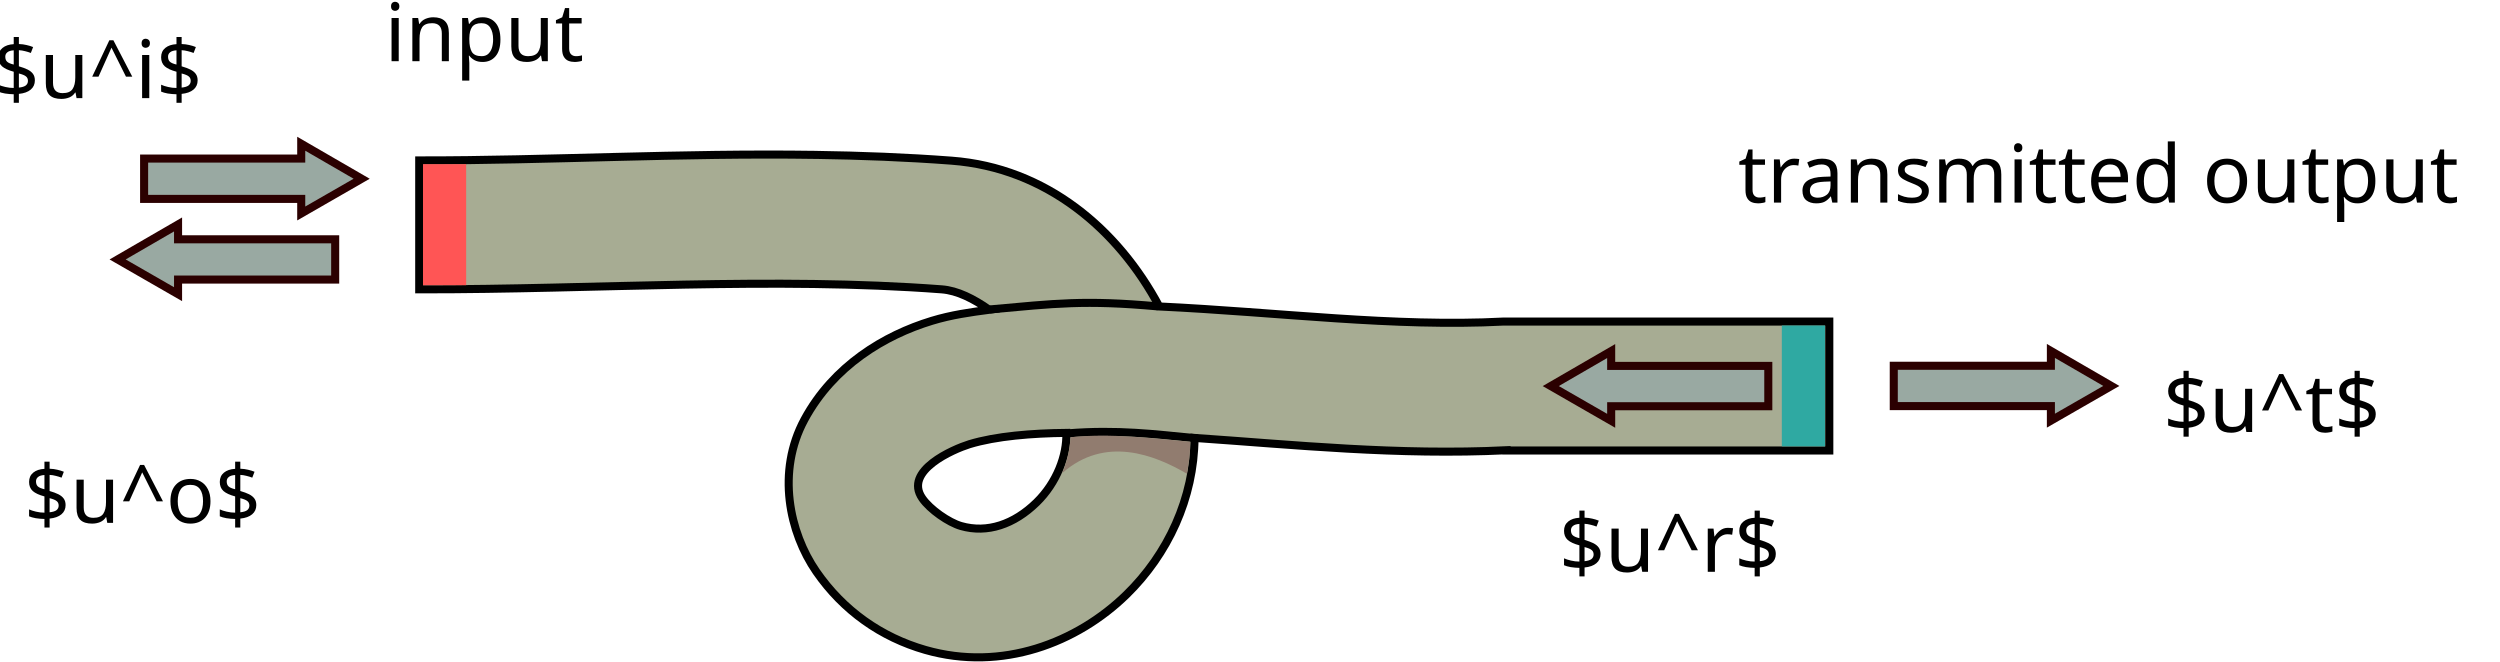
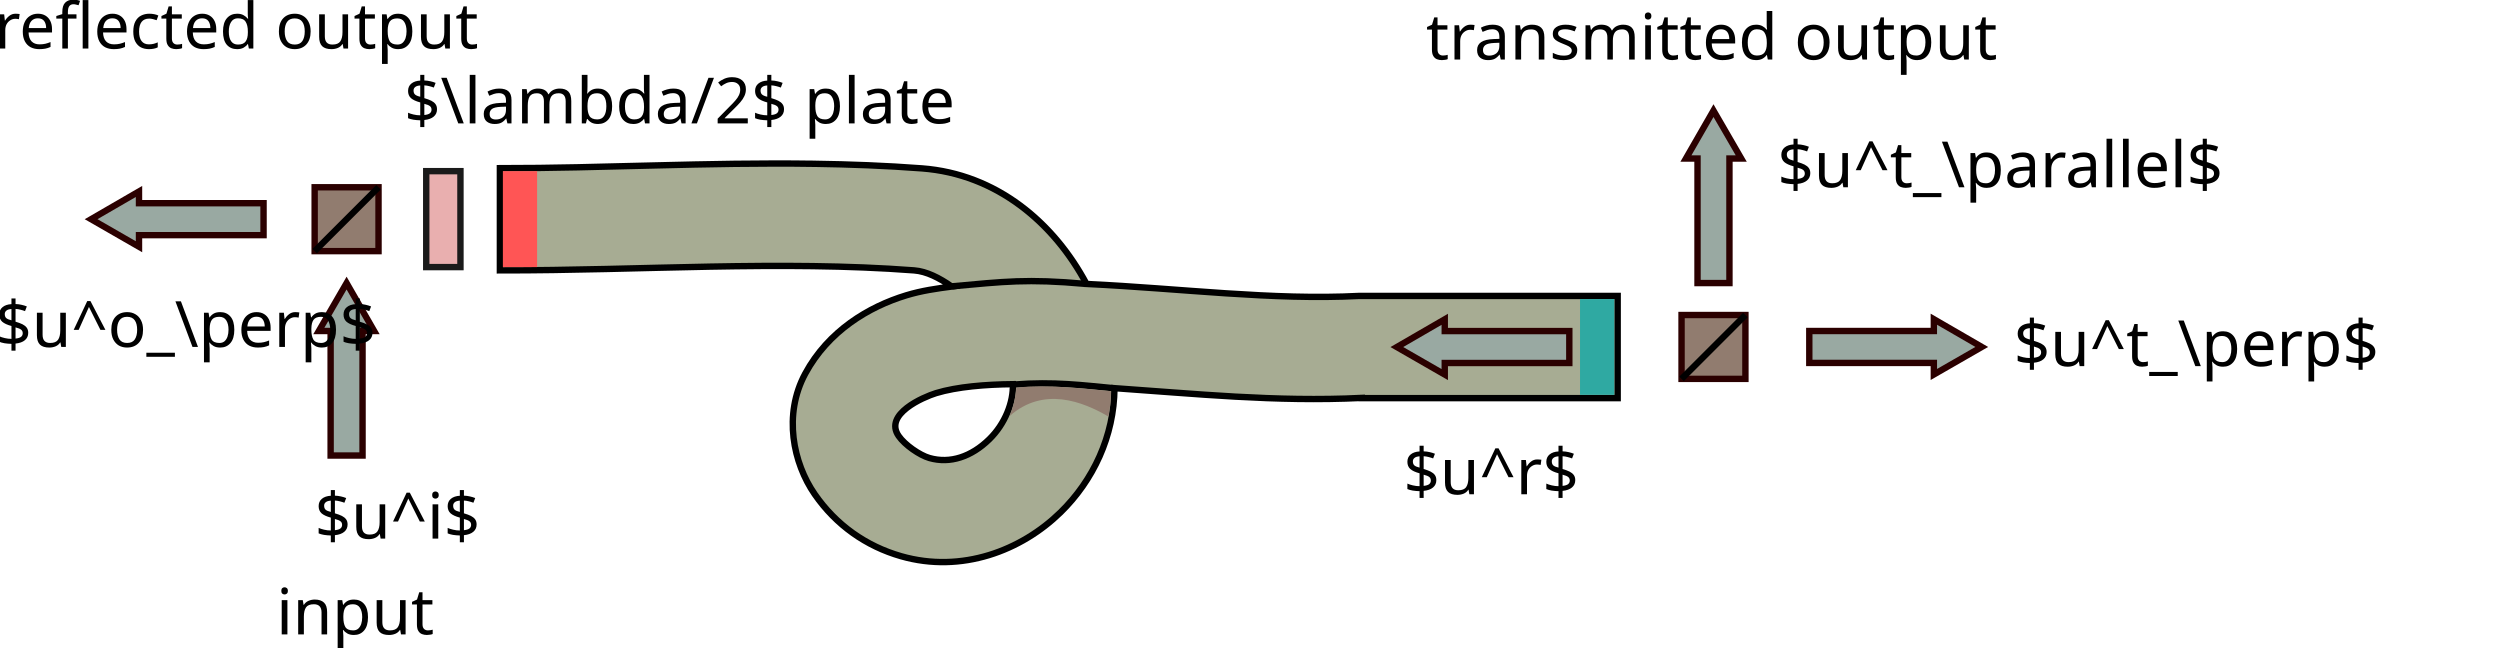
- <svg xmlns="http://www.w3.org/2000/svg" width="310.264" height="82.07" id="svg2" version="1.1">
+ <svg xmlns="http://www.w3.org/2000/svg" width="391.399" height="101.397" id="svg2" version="1.1">
  <defs id="defs4" />
-   <g id="layer1" transform="translate(-187.9729,-274.4656)">
+   <g id="layer1" transform="translate(-161.7383,-268.0449)">
    <path style="fill:none;stroke:#000000;stroke-width:1px;stroke-linecap:butt;stroke-linejoin:miter;stroke-opacity:1" d="m 207.5,152.362 c 0,0 227.5,-55 247.5,-15 10,20 -52.068,72.362 -90,70 -32.935,-2.05 -83.624,-39.946 -70,-70 31.378,-69.218 227.5,15 227.5,15" id="path2993" />
    <path style="font-size:medium;font-style:normal;font-variant:normal;font-weight:normal;font-stretch:normal;text-indent:0;text-align:start;text-decoration:none;line-height:normal;letter-spacing:normal;word-spacing:normal;text-transform:none;direction:ltr;block-progression:tb;writing-mode:lr-tb;text-anchor:start;baseline-shift:baseline;color:#000000;fill:#a7ac93;fill-opacity:1;stroke:#000000;stroke-width:1;stroke-opacity:1;marker:none;visibility:visible;display:inline;overflow:visible;enable-background:accumulate;font-family:Sans;-inkscape-font-specification:Sans" d="M 289.219,293.688 C 272.49,293.438 256.059,294.389 240,294.375 l 0,16 c 22.221,0.02 43.889,-1.584 64.844,0 1.958,0.148 3.956,1.173 5.906,2.531 -2.33,0.309 -4.708,0.639 -7.125,1.375 -5.894,1.795 -12.203,5.575 -15.812,12.25 -3.496,6.465 -1.886,14.022 1.469,18.875 3.355,4.853 8.062,8.15 13.531,9.719 9.497,2.723 18.84,-0.885 24.969,-6.875 5.112,-4.996 8.384,-11.936 8.438,-19.438 12.366,0.851 25.232,2.19 38.719,1.531 l 0,0.031 40.062,0 0,-16 -40.062,0 -0.219,0 -0.188,0 c -13.544,0.703 -27.766,-1.16 -42.688,-1.875 -5.102,-9.556 -14.018,-17.204 -25.781,-18.094 -5.638,-0.426 -11.268,-0.635 -16.844,-0.719 z m 31.094,34.5 c 0.092,2.804 -1.193,6.187 -3.688,8.625 -2.808,2.745 -6.133,3.867 -9.375,2.938 -1.535,-0.44 -3.852,-2.047 -4.812,-3.438 -2.373,-3.424 3.836,-6.09 5.844,-6.719 3.309,-1.008 7.778,-1.36 12.031,-1.406 z" id="path2995" />
    <path style="fill:none;stroke:#ac9d93;stroke-width:16;stroke-linecap:butt;stroke-linejoin:miter;stroke-opacity:1" d="m 204.32,93.293 c 21.816,0.02 43.695,-1.615 65.449,0.029 11.441,0.865 20.737,12.234 22.731,23.325 2.19,12.177 -10.409,25.384 -23.148,21.731 -7.005,-2.009 -14.098,-9.859 -10.169,-17.124 4.831,-8.934 16.296,-10.035 25.414,-10.129 18.25,-0.188 36.387,3.115 54.656,2.167 13.356,0 26.711,0 40.067,0" id="path3811" />
    <path style="fill:none;stroke:#000000;stroke-width:1px;stroke-linecap:butt;stroke-linejoin:miter;stroke-opacity:1" d="m 310.821,312.867 c 8.204,-0.735 11.682,-1.2 20.821,-0.379" id="path3813" />
    <path style="fill:none;stroke:#000000;stroke-width:1px;stroke-linecap:butt;stroke-linejoin:miter;stroke-opacity:1" d="m 320.505,328.246 c 6.176,-0.494 10.873,0.121 15.756,0.597" id="path3815" />
-     <path style="fill:#99a9a2;fill-opacity:1;stroke:#2b0000;stroke-width:1;stroke-opacity:1" d="m 225.357,292.304 0,1.844 -19.5,0 0,5 19.5,0 0,1.812 7.5,-4.312 -7.5,-4.344 z" id="path3833" />
-     <path style="fill:#99a9a2;fill-opacity:1;stroke:#2b0000;stroke-width:1;stroke-opacity:1" d="m 442.5,318.018 0,1.844 -19.5,0 0,5 19.5,0 0,1.812 7.5,-4.312 -7.5,-4.344 z" id="path3833-6" />
+     <path style="fill:#99a9a2;fill-opacity:1;stroke:#2b0000;stroke-width:1;stroke-opacity:1" d="m 211.656,319.862 1.844,0 0,19.5 5,0 0,-19.5 1.812,0 -4.312,-7.5 -4.344,7.5 z" id="path3833" />
+     <path style="fill:#99a9a2;fill-opacity:1;stroke:#2b0000;stroke-width:1;stroke-opacity:1" d="m 464.5,318.018 0,1.844 -19.5,0 0,5 19.5,0 0,1.812 7.5,-4.312 -7.5,-4.344 z" id="path3833-6" />
    <text xml:space="preserve" style="font-size:20px;font-style:normal;font-weight:normal;line-height:125%;letter-spacing:0px;word-spacing:0px;fill:#000000;fill-opacity:1;stroke:none;font-family:Sans" x="200.714" y="254.505" id="text3864">
      <tspan id="tspan3866" x="200.714" y="254.505" />
    </text>
-     <text xml:space="preserve" style="font-size:10px;font-style:normal;font-weight:normal;line-height:125%;letter-spacing:0px;word-spacing:0px;fill:#000000;fill-opacity:1;stroke:none;font-family:Sans" x="235.722" y="282.063" id="text3868">
-       <tspan id="tspan3870" x="235.722" y="282.063">input</tspan>
+     <text xml:space="preserve" style="font-size:10px;font-style:normal;font-weight:normal;line-height:125%;letter-spacing:0px;word-spacing:0px;fill:#000000;fill-opacity:1;stroke:none;font-family:Sans" x="205" y="367.362" id="text3868">
+       <tspan id="tspan3870" x="205" y="367.362">input</tspan>
    </text>
-     <text xml:space="preserve" style="font-size:10px;font-style:normal;font-weight:normal;line-height:125%;letter-spacing:0px;word-spacing:0px;fill:#000000;fill-opacity:1;stroke:none;font-family:Sans" x="403.676" y="299.607" id="text3872">
-       <tspan id="tspan3874" x="403.676" y="299.607">transmitted output</tspan>
+     <text xml:space="preserve" style="font-size:10px;font-style:normal;font-weight:normal;line-height:125%;letter-spacing:0px;word-spacing:0px;fill:#000000;fill-opacity:1;stroke:none;font-family:Sans" x="385" y="277.362" id="text3872">
+       <tspan id="tspan3874" x="385" y="277.362">transmitted output</tspan>
    </text>
    <rect style="fill:#2fa9a2;fill-opacity:1;stroke:none" id="rect3879" width="5.357" height="15" x="409.107" y="314.862" />
    <rect style="fill:#ff5555;fill-opacity:1;stroke:none" id="rect3879-9" width="5.357" height="15.022" x="240.469" y="294.84" />
    <path style="fill:#917c6f;fill-opacity:1;stroke:none" d="m 319.821,333.166 c 5.312,-4.666 11.434,-2.254 15.446,0.089 0.246,-1.285 0.425,-2.592 0.42,-3.96 -4.906,-0.428 -9.772,-1.095 -14.837,-0.566 -0.179,2.117 -0.573,3.208 -1.03,4.437 z" id="path3899" />
-     <text xml:space="preserve" style="font-size:10px;font-style:normal;font-weight:normal;line-height:125%;letter-spacing:0px;word-spacing:0px;fill:#000000;fill-opacity:1;stroke:none;font-family:Sans" x="187.143" y="286.648" id="text3901">
-       <tspan id="tspan3903" x="187.143" y="286.648">$u^i$</tspan>
+     <text xml:space="preserve" style="font-size:10px;font-style:normal;font-weight:normal;line-height:125%;letter-spacing:0px;word-spacing:0px;fill:#000000;fill-opacity:1;stroke:none;font-family:Sans" x="211" y="352.362" id="text3901">
+       <tspan id="tspan3903" x="211" y="352.362">$u^i$</tspan>
    </text>
-     <text xml:space="preserve" style="font-size:10px;font-style:normal;font-weight:normal;line-height:125%;letter-spacing:0px;word-spacing:0px;fill:#000000;fill-opacity:1;stroke:none;font-family:Sans" x="456.429" y="328.076" id="text3905">
-       <tspan id="tspan3907" x="456.429" y="328.076">$u^t$</tspan>
+     <text xml:space="preserve" style="font-size:10px;font-style:normal;font-weight:normal;line-height:125%;letter-spacing:0px;word-spacing:0px;fill:#000000;fill-opacity:1;stroke:none;font-family:Sans" x="477" y="325.362" id="text3905">
+       <tspan x="477" y="325.362" id="tspan3296">$u^t_\perp$</tspan>
    </text>
-     <path style="fill:#99a9a2;fill-opacity:1;stroke:#2b0000;stroke-width:1;stroke-opacity:1" d="m 210.071,302.32 0,1.844 19.5,0 0,5 -19.5,0 0,1.812 -7.5,-4.312 7.5,-4.344 z" id="path3833-3" />
-     <text xml:space="preserve" style="font-size:10px;font-style:normal;font-weight:normal;line-height:125%;letter-spacing:0px;word-spacing:0px;fill:#000000;fill-opacity:1;stroke:none;font-family:Sans" x="190.957" y="339.355" id="text3901-5">
-       <tspan id="tspan3903-3" x="190.957" y="339.355">$u^o$</tspan>
+     <path style="fill:#99a9a2;fill-opacity:1;stroke:#2b0000;stroke-width:1;stroke-opacity:1" d="m 183.5,298.018 0,1.844 19.5,0 0,5 -19.5,0 0,1.812 -7.5,-4.312 7.5,-4.344 z" id="path3833-3" />
+     <text xml:space="preserve" style="font-size:10px;font-style:normal;font-weight:normal;line-height:125%;letter-spacing:0px;word-spacing:0px;fill:#000000;fill-opacity:1;stroke:none;font-family:Sans" x="161" y="322.362" id="text3901-5">
+       <tspan x="161" y="322.362" id="tspan3319">$u^o_\perp$</tspan>
    </text>
    <path style="fill:#99a9a2;fill-opacity:1;stroke:#2b0000;stroke-width:1;stroke-miterlimit:4;stroke-opacity:1;stroke-dasharray:none;stroke-dashoffset:0" d="m 387.929,318.034 0,1.844 19.5,0 0,5 -19.5,0 0,1.812 -7.5,-4.312 7.5,-4.344 z" id="path3833-3-0" />
    <text xml:space="preserve" style="font-size:10px;font-style:normal;font-weight:normal;line-height:125%;letter-spacing:0px;word-spacing:0px;fill:#000000;fill-opacity:1;stroke:none;font-family:Sans" x="381.452" y="345.426" id="text3905-2">
      <tspan id="tspan3907-6" x="381.452" y="345.426">$u^r$</tspan>
    </text>
+     <g id="g3246" transform="translate(16,-110)">
+       <rect transform="translate(187.9729,274.4656)" y="132.897" x="7.027" height="10" width="10" id="rect3242" style="fill:#917c6f;fill-opacity:1;stroke:#2b0000;stroke-width:1;stroke-miterlimit:4;stroke-opacity:1;stroke-dasharray:none;stroke-dashoffset:0" />
+       <path transform="translate(187.9729,274.4656)" id="path3244" d="m 7.027,142.897 10,-10" style="fill:none;stroke:#000000;stroke-width:1px;stroke-linecap:butt;stroke-linejoin:miter;stroke-opacity:1" />
+     </g>
+     <g id="g3246-7" transform="translate(230,-90.00001)">
+       <rect transform="translate(187.9729,274.4656)" y="132.897" x="7.027" height="10" width="10" id="rect3242-2" style="fill:#917c6f;fill-opacity:1;stroke:#2b0000;stroke-width:1;stroke-miterlimit:4;stroke-opacity:1;stroke-dasharray:none;stroke-dashoffset:0" />
+       <path transform="translate(187.9729,274.4656)" id="path3244-0" d="m 7.027,142.897 10,-10" style="fill:none;stroke:#000000;stroke-width:1px;stroke-linecap:butt;stroke-linejoin:miter;stroke-opacity:1" />
+     </g>
+     <path style="fill:#99a9a2;fill-opacity:1;stroke:#2b0000;stroke-width:1;stroke-miterlimit:4;stroke-opacity:1;stroke-dasharray:none;stroke-dashoffset:0" d="m 434.344,292.862 -1.844,0 0,19.5 -5,0 0,-19.5 -1.812,0 4.312,-7.5 4.344,7.5 z" id="path3833-3-0-1" />
+     <text xml:space="preserve" style="font-size:10px;font-style:normal;font-weight:normal;line-height:125%;letter-spacing:0px;word-spacing:0px;fill:#000000;fill-opacity:1;stroke:none;font-family:Sans" x="440" y="297.362" id="text3300">
+       <tspan id="tspan3302" x="440" y="297.362">$u^t_\parallel$</tspan>
+     </text>
+     <rect style="fill:#e9afaf;fill-opacity:1;stroke:#1a1a1a" id="rect3879-9-0" width="5.357" height="15.022" x="228.469" y="294.84" />
+     <text xml:space="preserve" style="font-size:10px;font-style:normal;font-weight:normal;line-height:125%;letter-spacing:0px;word-spacing:0px;fill:#000000;fill-opacity:1;stroke:none;font-family:Sans" x="-27.143" y="1.177" id="text3341" transform="translate(187.9729,274.4656)">
+       <tspan id="tspan3343" x="-27.143" y="1.177">reflected output</tspan>
+     </text>
+     <text xml:space="preserve" style="font-size:10px;font-style:normal;font-weight:normal;line-height:125%;letter-spacing:0px;word-spacing:0px;fill:#000000;fill-opacity:1;stroke:none;font-family:Sans" x="225" y="287.362" id="text3345">
+       <tspan x="225" y="287.362" id="tspan3349">$\lambda/2$ plate</tspan>
+     </text>
  </g>
</svg>
